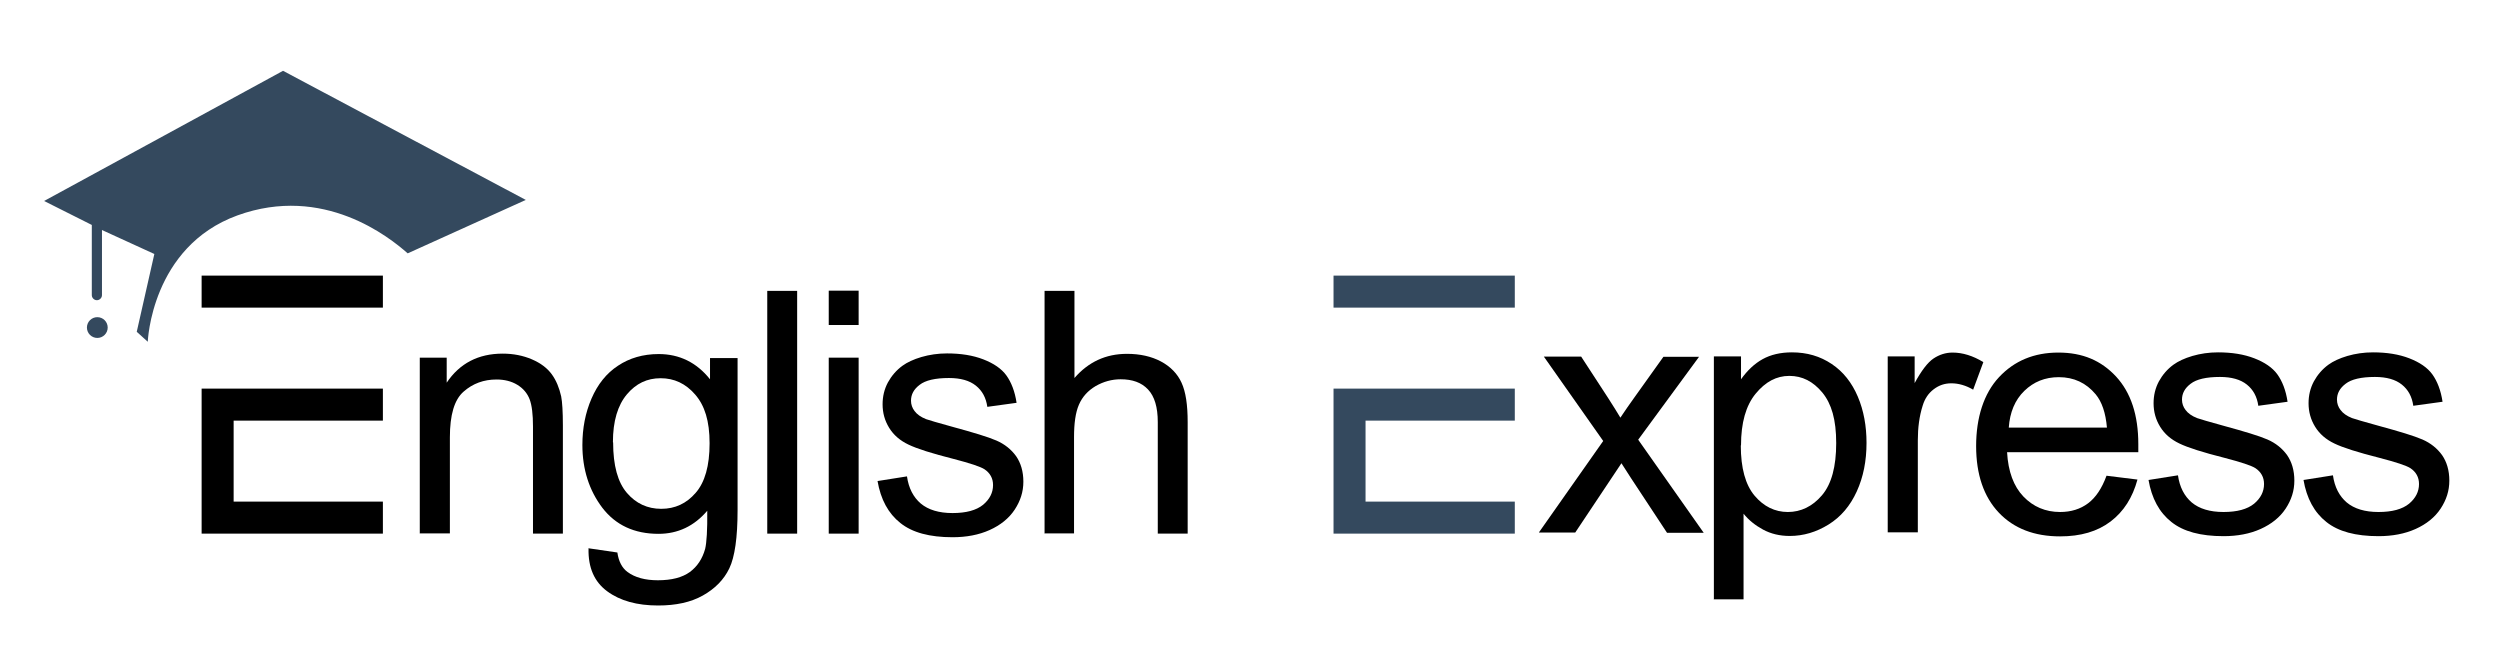
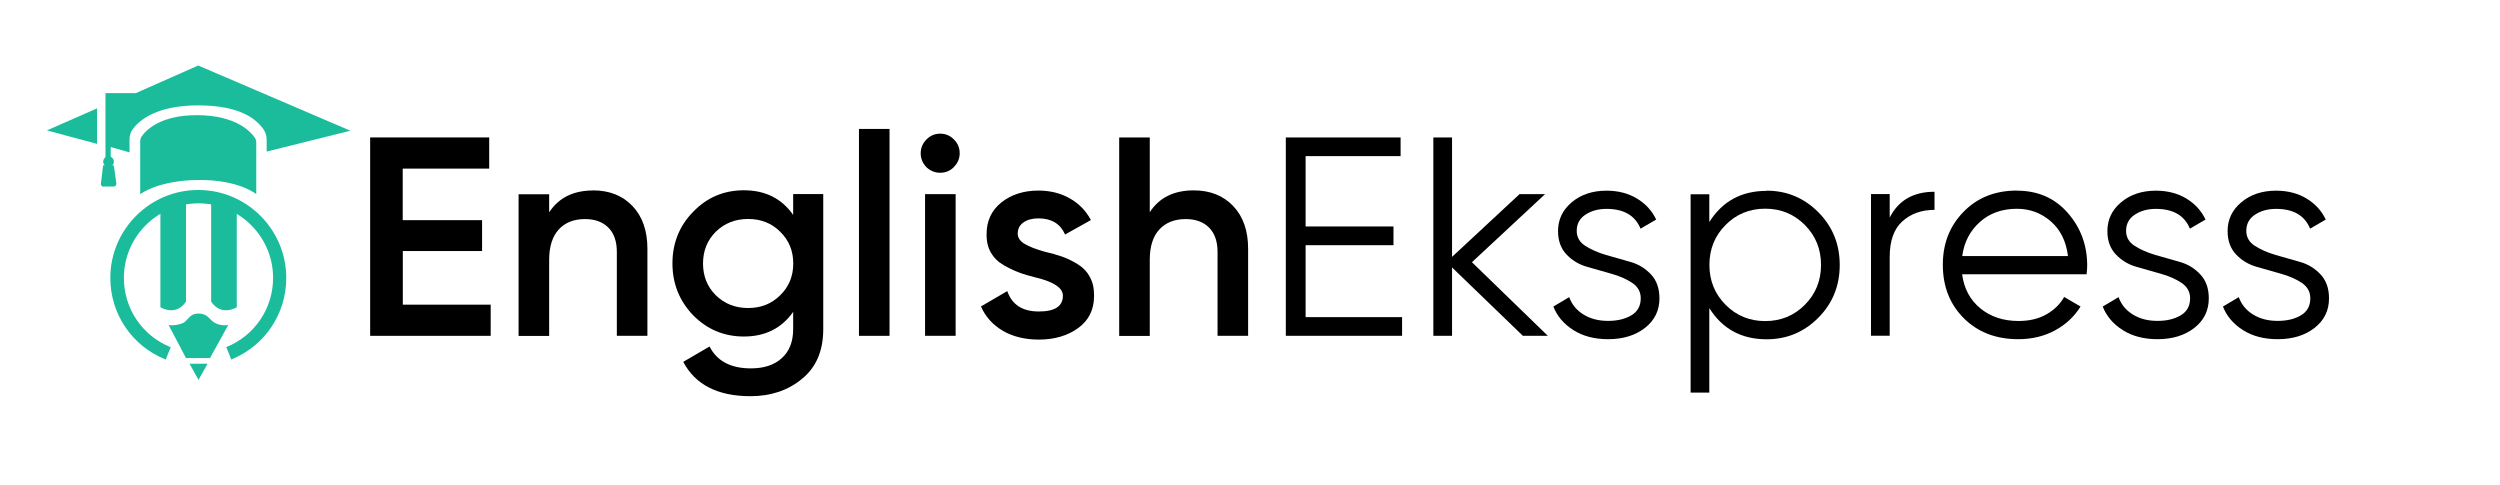
- <svg xmlns="http://www.w3.org/2000/svg" viewBox="0 0 117.92 31.1">
+ <svg xmlns="http://www.w3.org/2000/svg" id="_Слой_1" data-name=" Слой 1" viewBox="0 0 252.66 48.97">
  <defs>
    <style>
      .cls-1 {
-         fill: #34495e;
+         fill: #1abc9c;
      }
    </style>
  </defs>
-   <g id="_Слой_5" data-name="Слой 5">
-     <circle class="cls-1" cx="4.59" cy="15.45" r=".49" />
-     <path class="cls-1" d="M13.35,3.34L2.08,9.48l2.25,1.13v3.31h0c0,.13.11.24.24.24s.24-.11.24-.24h0v-3.07l2.47,1.13s-.42,1.87-.83,3.67l.52.47s.16-4.48,4.23-5.96c4.06-1.47,7.17,1.03,8.03,1.79l5.57-2.52L13.35,3.34Z" />
+   <g id="_Слой_5" data-name=" Слой 5">
+     <path class="cls-1" d="M14.17,19.63v-5.33c0-.19.05-.36.16-.53.44-.63,1.91-2.17,5.7-2.13s5.27,1.62,5.71,2.26c.11.16.16.32.16.51v5.21s-1.76-1.47-5.86-1.43-5.86,1.43-5.86,1.43h-.01,0Z" />
+     <path class="cls-1" d="M26.94,15.32l8.47-2.11-15.38-6.59-6.3,2.79h-3.07v6.76h.53v-1.31l1.9.54v-1.28c0-.38.09-.75.32-1.06.63-.86,2.34-2.41,6.61-2.41s5.81,1.39,6.51,2.28c.28.35.43.78.42,1.23v1.17h0Z" />
+     <polygon class="cls-1" points="4.74 13.18 9.81 10.95 9.81 14.54 4.74 13.18" />
+     <circle class="cls-1" cx="10.97" cy="16.34" r=".54" />
+     <path class="cls-1" d="M10.47,18.87c-.16,0-.3-.15-.27-.31l.22-1.85h1.08l.26,1.83c.03.16-.11.31-.27.31h-1.01v.02Z" />
+     <path class="cls-1" d="M16.21,20.92v10.13s1.55.98,2.59-.57v-11.07l-2.59,1.51Z" />
+     <path class="cls-1" d="M23.93,20.92v10.13s-1.55.98-2.59-.57v-11.07l2.59,1.51Z" />
+     <path class="cls-1" d="M17.04,32.85l1.76,3.34h2.42l1.85-3.34s-.69.13-1.32-.2-.71-.96-1.7-.96-1.02.79-1.68,1.01c-.85.27-1.33.15-1.33.15Z" />
+     <polygon class="cls-1" points="19.16 36.76 20.98 36.76 20.06 38.39 19.16 36.76" />
+     <path class="cls-1" d="M16.73,36.33c-3.39-1.36-5.58-4.59-5.58-8.24,0-4.9,3.99-8.89,8.89-8.89s8.89,3.99,8.89,8.89c0,3.65-2.18,6.88-5.56,8.24l-.5-1.25c2.87-1.16,4.73-3.91,4.73-6.99,0-4.16-3.38-7.54-7.54-7.54s-7.54,3.38-7.54,7.54c0,3.1,1.86,5.85,4.73,7l-.5,1.25h-.02Z" />
  </g>
-   <g id="_Слой_4" data-name="Слой 4">
-     <g>
-       <path d="M19.8,25.17v-8.3h1.27v1.18c.61-.91,1.49-1.37,2.64-1.37.5,0,.96.09,1.38.27.42.18.73.42.94.71.21.29.35.64.44,1.04.05.26.08.72.08,1.37v5.1h-1.41v-5.05c0-.57-.05-1-.16-1.29-.11-.28-.3-.51-.58-.68-.28-.17-.61-.25-.98-.25-.6,0-1.12.19-1.55.57-.44.38-.65,1.1-.65,2.16v4.53h-1.41Z" />
-       <path d="M27.75,25.86l1.37.2c.06.42.22.73.48.92.35.26.83.39,1.43.39.65,0,1.15-.13,1.51-.39.35-.26.59-.62.72-1.09.07-.29.11-.89.1-1.8-.61.72-1.38,1.09-2.3,1.09-1.14,0-2.02-.41-2.65-1.23-.62-.82-.94-1.81-.94-2.96,0-.79.14-1.52.43-2.19.29-.67.7-1.19,1.25-1.55.54-.36,1.18-.55,1.92-.55.98,0,1.79.4,2.42,1.19v-1h1.3v7.17c0,1.29-.13,2.21-.39,2.75-.26.54-.68.96-1.25,1.28s-1.27.47-2.11.47c-.99,0-1.79-.22-2.4-.67s-.9-1.12-.88-2.01ZM28.92,20.87c0,1.09.22,1.88.65,2.38.43.5.97.75,1.62.75s1.19-.25,1.62-.75c.44-.5.66-1.28.66-2.34s-.23-1.78-.68-2.3c-.45-.52-.99-.77-1.63-.77s-1.16.25-1.59.76-.66,1.26-.66,2.26Z" />
-       <path d="M36.19,25.17v-11.45h1.41v11.45h-1.41Z" />
-       <path d="M39.09,15.33v-1.62h1.41v1.62h-1.41ZM39.09,25.17v-8.3h1.41v8.3h-1.41Z" />
-       <path d="M41.39,22.69l1.39-.22c.08.56.3.98.65,1.28.36.3.86.45,1.5.45s1.12-.13,1.44-.39c.31-.26.47-.57.47-.93,0-.32-.14-.57-.41-.75-.19-.12-.67-.28-1.44-.48-1.03-.26-1.75-.49-2.14-.68-.4-.19-.7-.45-.91-.79-.21-.34-.31-.71-.31-1.11,0-.37.08-.71.25-1.03.17-.31.4-.58.69-.79.22-.16.52-.3.89-.41.38-.11.78-.17,1.21-.17.65,0,1.22.09,1.71.28s.86.44,1.09.76.4.75.48,1.29l-1.38.19c-.06-.43-.24-.76-.54-1-.3-.24-.72-.36-1.27-.36-.65,0-1.11.11-1.38.32-.28.21-.41.46-.41.75,0,.18.06.35.17.49.11.15.29.28.54.38.14.05.55.17,1.24.36.99.27,1.69.48,2.08.65.39.17.7.42.93.74.22.32.34.72.34,1.2s-.14.91-.41,1.32-.67.73-1.18.96-1.1.34-1.75.34c-1.08,0-1.9-.22-2.46-.67-.57-.45-.93-1.11-1.08-1.99Z" />
-       <path d="M49.27,25.17v-11.45h1.41v4.11c.66-.76,1.48-1.14,2.48-1.14.61,0,1.15.12,1.6.36s.78.58.97,1c.2.43.29,1.05.29,1.86v5.26h-1.41v-5.26c0-.7-.15-1.21-.46-1.54s-.74-.48-1.29-.48c-.42,0-.81.11-1.18.32-.37.22-.63.51-.79.88-.16.37-.23.88-.23,1.53v4.54h-1.41Z" />
-     </g>
-     <g>
-       <path d="M72.59,25.11l3.03-4.31-2.8-3.98h1.76l1.27,1.95c.24.37.43.68.58.93.23-.34.44-.65.63-.91l1.4-1.96h1.68l-2.87,3.91,3.09,4.39h-1.73l-1.7-2.58-.45-.7-2.18,3.27h-1.7Z" />
-       <path d="M80.84,28.29v-11.48h1.28v1.08c.3-.42.64-.74,1.02-.95.38-.21.84-.32,1.38-.32.71,0,1.33.18,1.88.55.54.36.95.88,1.23,1.54.28.66.41,1.39.41,2.18,0,.85-.15,1.61-.46,2.29s-.75,1.2-1.33,1.56c-.58.36-1.19.54-1.83.54-.47,0-.89-.1-1.26-.3-.37-.2-.68-.45-.92-.75v4.04h-1.41ZM82.11,21.01c0,1.07.22,1.86.65,2.37.43.51.96.77,1.57.77s1.16-.26,1.61-.79c.45-.53.67-1.35.67-2.46s-.22-1.85-.65-2.38c-.44-.53-.95-.79-1.56-.79s-1.13.28-1.59.84c-.46.56-.69,1.37-.69,2.44Z" />
-       <path d="M89.04,25.11v-8.3h1.27v1.26c.32-.59.62-.98.89-1.16s.57-.28.9-.28c.47,0,.96.15,1.45.45l-.48,1.3c-.34-.2-.69-.3-1.03-.3-.31,0-.58.09-.83.28-.25.19-.42.44-.52.77-.16.5-.23,1.05-.23,1.64v4.34h-1.41Z" />
-       <path d="M99.37,22.44l1.45.18c-.23.85-.65,1.51-1.27,1.98-.62.47-1.41.7-2.38.7-1.21,0-2.18-.37-2.89-1.12-.71-.75-1.07-1.8-1.07-3.14s.36-2.48,1.08-3.25c.72-.77,1.65-1.16,2.8-1.16s2.02.38,2.72,1.13c.7.76,1.05,1.82,1.05,3.19,0,.08,0,.21,0,.38h-6.19c.05.91.31,1.61.77,2.09.46.48,1.04.73,1.73.73.52,0,.96-.14,1.32-.41.36-.27.65-.7.87-1.3ZM94.75,20.17h4.63c-.06-.7-.24-1.22-.53-1.57-.45-.54-1.03-.81-1.74-.81-.65,0-1.19.22-1.63.65-.44.43-.68,1.01-.73,1.73Z" />
-       <path d="M101.34,22.64l1.39-.22c.08.56.3.98.65,1.28.36.3.86.45,1.5.45s1.12-.13,1.44-.39c.31-.26.47-.57.47-.93,0-.32-.14-.57-.41-.75-.19-.12-.67-.28-1.44-.48-1.03-.26-1.75-.49-2.14-.68-.4-.19-.7-.45-.91-.79-.21-.34-.31-.71-.31-1.11,0-.37.08-.71.25-1.03.17-.31.4-.58.69-.79.22-.16.52-.3.89-.41.38-.11.78-.17,1.21-.17.65,0,1.22.09,1.71.28s.86.44,1.09.76.4.75.48,1.29l-1.38.19c-.06-.43-.24-.76-.54-1-.3-.24-.72-.36-1.27-.36-.65,0-1.11.11-1.38.32-.28.21-.41.46-.41.75,0,.18.06.35.17.49.11.15.29.28.54.38.14.05.55.17,1.24.36.99.27,1.69.48,2.08.65.39.17.7.42.93.74.22.32.34.72.34,1.2s-.14.91-.41,1.32-.67.73-1.18.96-1.1.34-1.75.34c-1.08,0-1.9-.22-2.46-.67-.57-.45-.93-1.11-1.08-1.99Z" />
-       <path d="M108.65,22.64l1.39-.22c.08.56.3.98.65,1.28.36.3.86.45,1.5.45s1.12-.13,1.44-.39c.31-.26.47-.57.47-.93,0-.32-.14-.57-.41-.75-.19-.12-.67-.28-1.44-.48-1.03-.26-1.75-.49-2.14-.68-.4-.19-.7-.45-.91-.79-.21-.34-.31-.71-.31-1.11,0-.37.08-.71.25-1.03.17-.31.4-.58.69-.79.22-.16.52-.3.89-.41.38-.11.78-.17,1.21-.17.65,0,1.22.09,1.71.28s.86.44,1.09.76.4.75.48,1.29l-1.38.19c-.06-.43-.24-.76-.54-1-.3-.24-.72-.36-1.27-.36-.65,0-1.11.11-1.38.32-.28.21-.41.46-.41.75,0,.18.06.35.17.49.11.15.29.28.54.38.14.05.55.17,1.24.36.99.27,1.69.48,2.08.65.39.17.7.42.93.74.22.32.34.72.34,1.2s-.14.91-.41,1.32-.67.73-1.18.96-1.1.34-1.75.34c-1.08,0-1.9-.22-2.46-.67-.57-.45-.93-1.11-1.08-1.99Z" />
-     </g>
-     <g>
-       <rect x="9.51" y="13" width="8.55" height="1.51" />
-       <polygon points="9.51 18.33 9.51 19.84 9.51 23.66 9.51 25.11 9.51 25.17 18.06 25.17 18.06 23.66 11.02 23.66 11.02 19.84 18.06 19.84 18.06 18.33 11.02 18.33 9.51 18.33" />
-     </g>
-     <g>
-       <rect class="cls-1" x="62.9" y="13" width="8.55" height="1.51" />
-       <polygon class="cls-1" points="62.9 18.33 62.9 19.84 62.9 23.66 62.9 25.11 62.9 25.17 71.45 25.17 71.45 23.66 64.41 23.66 64.41 19.84 71.45 19.84 71.45 18.33 64.41 18.33 62.9 18.33" />
-     </g>
+   <g>
+     <path d="M40.71,25.37v5.42h8.88v3.15h-12.18V13.89h12.03v3.15h-8.74v5.21h8.02v3.12h-8.02Z" />
+     <path d="M59.93,19.24c1.66,0,2.99.53,4,1.59,1,1.06,1.5,2.5,1.5,4.31v8.8h-3.09v-8.48c0-1.07-.29-1.89-.86-2.46-.57-.57-1.36-.86-2.35-.86-1.13,0-2.02.35-2.66,1.05s-.97,1.72-.97,3.08v7.68h-3.09v-14.32h3.09v1.83c.96-1.47,2.44-2.21,4.44-2.21Z" />
+     <path d="M80.16,21.73v-2.12h3.04v13.67c0,2.18-.72,3.85-2.15,5.01-1.41,1.17-3.15,1.75-5.21,1.75-3.3,0-5.57-1.16-6.79-3.47l2.66-1.55c.75,1.47,2.14,2.21,4.18,2.21,1.34,0,2.38-.35,3.14-1.05s1.13-1.67,1.13-2.91v-1.75c-1.17,1.66-2.83,2.49-4.98,2.49-2.01,0-3.72-.72-5.13-2.15-1.39-1.45-2.09-3.2-2.09-5.24s.7-3.8,2.09-5.21c1.39-1.45,3.1-2.18,5.13-2.18,2.16,0,3.82.83,4.98,2.49ZM72.34,29.84c.88.86,1.97,1.29,3.27,1.29s2.38-.43,3.24-1.29c.88-.86,1.32-1.93,1.32-3.21s-.44-2.35-1.32-3.21c-.86-.86-1.94-1.29-3.24-1.29s-2.39.43-3.27,1.29c-.86.86-1.29,1.93-1.29,3.21s.43,2.35,1.29,3.21Z" />
+     <path d="M89.9,33.94h-3.09V13.03h3.09v20.91Z" />
+     <path d="M96.4,16.89c-.38.38-.84.57-1.38.57s-1-.19-1.4-.57c-.38-.4-.57-.87-.57-1.4s.19-.99.57-1.38c.38-.4.85-.6,1.4-.6s1.02.2,1.4.6c.38.38.57.84.57,1.38s-.2,1-.6,1.4ZM96.58,33.94h-3.09v-14.32h3.09v14.32Z" />
+     <path d="M102.85,23.57c0,.44.23.8.69,1.07.46.28,1.13.54,2.01.79.67.15,1.25.32,1.75.49.5.17,1.02.42,1.58.76.55.33.98.77,1.27,1.32.3.54.43,1.18.42,1.91,0,1.38-.53,2.46-1.6,3.24-1.07.78-2.4,1.17-3.98,1.17-1.41,0-2.63-.3-3.64-.89-1.01-.59-1.75-1.41-2.21-2.46l2.66-1.55c.48,1.38,1.54,2.06,3.18,2.06s2.44-.53,2.44-1.6c0-.78-.91-1.39-2.72-1.83-.69-.17-1.27-.34-1.73-.52-.47-.17-.98-.42-1.55-.74-.56-.33-.99-.75-1.29-1.29-.3-.53-.44-1.16-.42-1.86,0-1.32.5-2.38,1.49-3.18,1.01-.8,2.26-1.2,3.75-1.2,1.18,0,2.24.26,3.17.79.93.53,1.64,1.26,2.13,2.19l-2.61,1.46c-.48-1.09-1.38-1.63-2.69-1.63-.61,0-1.11.13-1.5.4-.39.27-.59.64-.59,1.12Z" />
+     <path d="M120.64,19.24c1.66,0,2.99.53,4,1.59,1,1.06,1.5,2.5,1.5,4.31v8.8h-3.09v-8.48c0-1.07-.29-1.89-.86-2.46s-1.36-.86-2.35-.86c-1.13,0-2.02.35-2.67,1.05s-.97,1.72-.97,3.08v7.68h-3.09V13.89h3.09v7.56c.95-1.47,2.43-2.21,4.44-2.21Z" />
+     <path d="M131.96,32.05h9.74v1.89h-11.75V13.89h11.6v1.89h-9.6v7.11h8.88v1.89h-8.88v7.28Z" />
+     <path d="M156.43,33.94h-2.52l-7.16-6.91v6.91h-1.89V13.89h1.89v12.07l6.82-6.34h2.58l-7.39,6.88,7.68,7.45Z" />
+     <path d="M159.35,23.33c0,.64.29,1.15.87,1.52s1.28.68,2.1.92c.82.23,1.64.47,2.46.7.82.23,1.51.66,2.08,1.27s.85,1.42.85,2.41c0,1.22-.48,2.22-1.45,2.98s-2.21,1.15-3.74,1.15c-1.38,0-2.55-.31-3.51-.92-.96-.61-1.64-1.4-2.02-2.38l1.6-.95c.27.75.75,1.33,1.45,1.76s1.52.64,2.48.64,1.72-.19,2.35-.56c.63-.37.95-.95.95-1.73,0-.65-.29-1.16-.86-1.55-.57-.38-1.27-.69-2.09-.92-.82-.23-1.64-.47-2.46-.7s-1.52-.65-2.09-1.25-.86-1.39-.86-2.36c0-1.17.46-2.14,1.39-2.92.93-.78,2.1-1.17,3.51-1.17,1.16,0,2.19.26,3.07.79.88.53,1.53,1.24,1.95,2.13l-1.58.92c-.55-1.34-1.7-2-3.44-2-.82,0-1.53.19-2.12.58-.59.38-.89.93-.89,1.65Z" />
+     <path d="M178.54,19.27c2.04,0,3.79.73,5.23,2.18s2.16,3.23,2.16,5.33-.72,3.88-2.16,5.33c-1.44,1.45-3.18,2.18-5.23,2.18-2.54,0-4.47-1.05-5.79-3.15v8.54h-1.89v-20.05h1.89v2.81c1.32-2.1,3.25-3.15,5.79-3.15ZM174.39,30.8c1.09,1.1,2.43,1.65,4.01,1.65s2.92-.55,4.01-1.65c1.09-1.1,1.63-2.44,1.63-4.03s-.54-2.93-1.63-4.03c-1.09-1.1-2.43-1.65-4.01-1.65s-2.92.55-4.01,1.65-1.63,2.44-1.63,4.03.54,2.93,1.63,4.03Z" />
+     <path d="M190.98,21.99c.88-1.74,2.39-2.61,4.53-2.61v1.83c-1.3,0-2.38.38-3.24,1.15s-1.29,1.97-1.29,3.61v7.96h-1.89v-14.32h1.89v2.38Z" />
+     <path d="M203.84,19.27c2.12,0,3.83.75,5.14,2.25,1.31,1.5,1.96,3.27,1.96,5.31,0,.21-.02.51-.06.89h-12.58c.19,1.45.81,2.6,1.85,3.45,1.04.85,2.33,1.27,3.85,1.27,1.09,0,2.03-.22,2.82-.67.79-.45,1.39-1.04,1.79-1.76l1.66.97c-.63,1.01-1.49,1.82-2.58,2.41s-2.33.89-3.72.89c-2.25,0-4.09-.71-5.5-2.12s-2.12-3.21-2.12-5.39.7-3.93,2.09-5.36c1.39-1.43,3.19-2.15,5.39-2.15ZM203.84,21.1c-1.49,0-2.74.44-3.74,1.33-1,.89-1.6,2.04-1.79,3.45h10.69c-.19-1.51-.77-2.68-1.75-3.52-.97-.84-2.11-1.26-3.41-1.26Z" />
+     <path d="M214.87,23.33c0,.64.29,1.15.87,1.52s1.28.68,2.1.92c.82.23,1.64.47,2.46.7.82.23,1.51.66,2.08,1.27s.85,1.42.85,2.41c0,1.22-.48,2.22-1.45,2.98s-2.21,1.15-3.74,1.15c-1.38,0-2.55-.31-3.51-.92-.96-.61-1.64-1.4-2.02-2.38l1.6-.95c.27.75.75,1.33,1.45,1.76s1.52.64,2.48.64,1.72-.19,2.35-.56c.63-.37.95-.95.95-1.73,0-.65-.29-1.16-.86-1.55-.57-.38-1.27-.69-2.09-.92-.82-.23-1.64-.47-2.46-.7s-1.52-.65-2.09-1.25-.86-1.39-.86-2.36c0-1.17.46-2.14,1.39-2.92.93-.78,2.1-1.17,3.51-1.17,1.16,0,2.19.26,3.07.79.88.53,1.53,1.24,1.95,2.13l-1.58.92c-.55-1.34-1.7-2-3.44-2-.82,0-1.53.19-2.12.58-.59.38-.89.93-.89,1.65Z" />
+     <path d="M227.02,23.33c0,.64.29,1.15.87,1.52s1.28.68,2.1.92c.82.23,1.64.47,2.46.7.82.23,1.51.66,2.08,1.27s.85,1.42.85,2.41c0,1.22-.48,2.22-1.45,2.98s-2.21,1.15-3.74,1.15c-1.38,0-2.55-.31-3.51-.92-.96-.61-1.64-1.4-2.02-2.38l1.6-.95c.27.75.75,1.33,1.45,1.76s1.52.64,2.48.64,1.72-.19,2.35-.56c.63-.37.95-.95.95-1.73,0-.65-.29-1.16-.86-1.55-.57-.38-1.27-.69-2.09-.92-.82-.23-1.64-.47-2.46-.7s-1.52-.65-2.09-1.25-.86-1.39-.86-2.36c0-1.17.46-2.14,1.39-2.92.93-.78,2.1-1.17,3.51-1.17,1.16,0,2.19.26,3.07.79.88.53,1.53,1.24,1.95,2.13l-1.58.92c-.55-1.34-1.7-2-3.44-2-.82,0-1.53.19-2.12.58-.59.38-.89.93-.89,1.65Z" />
  </g>
</svg>
